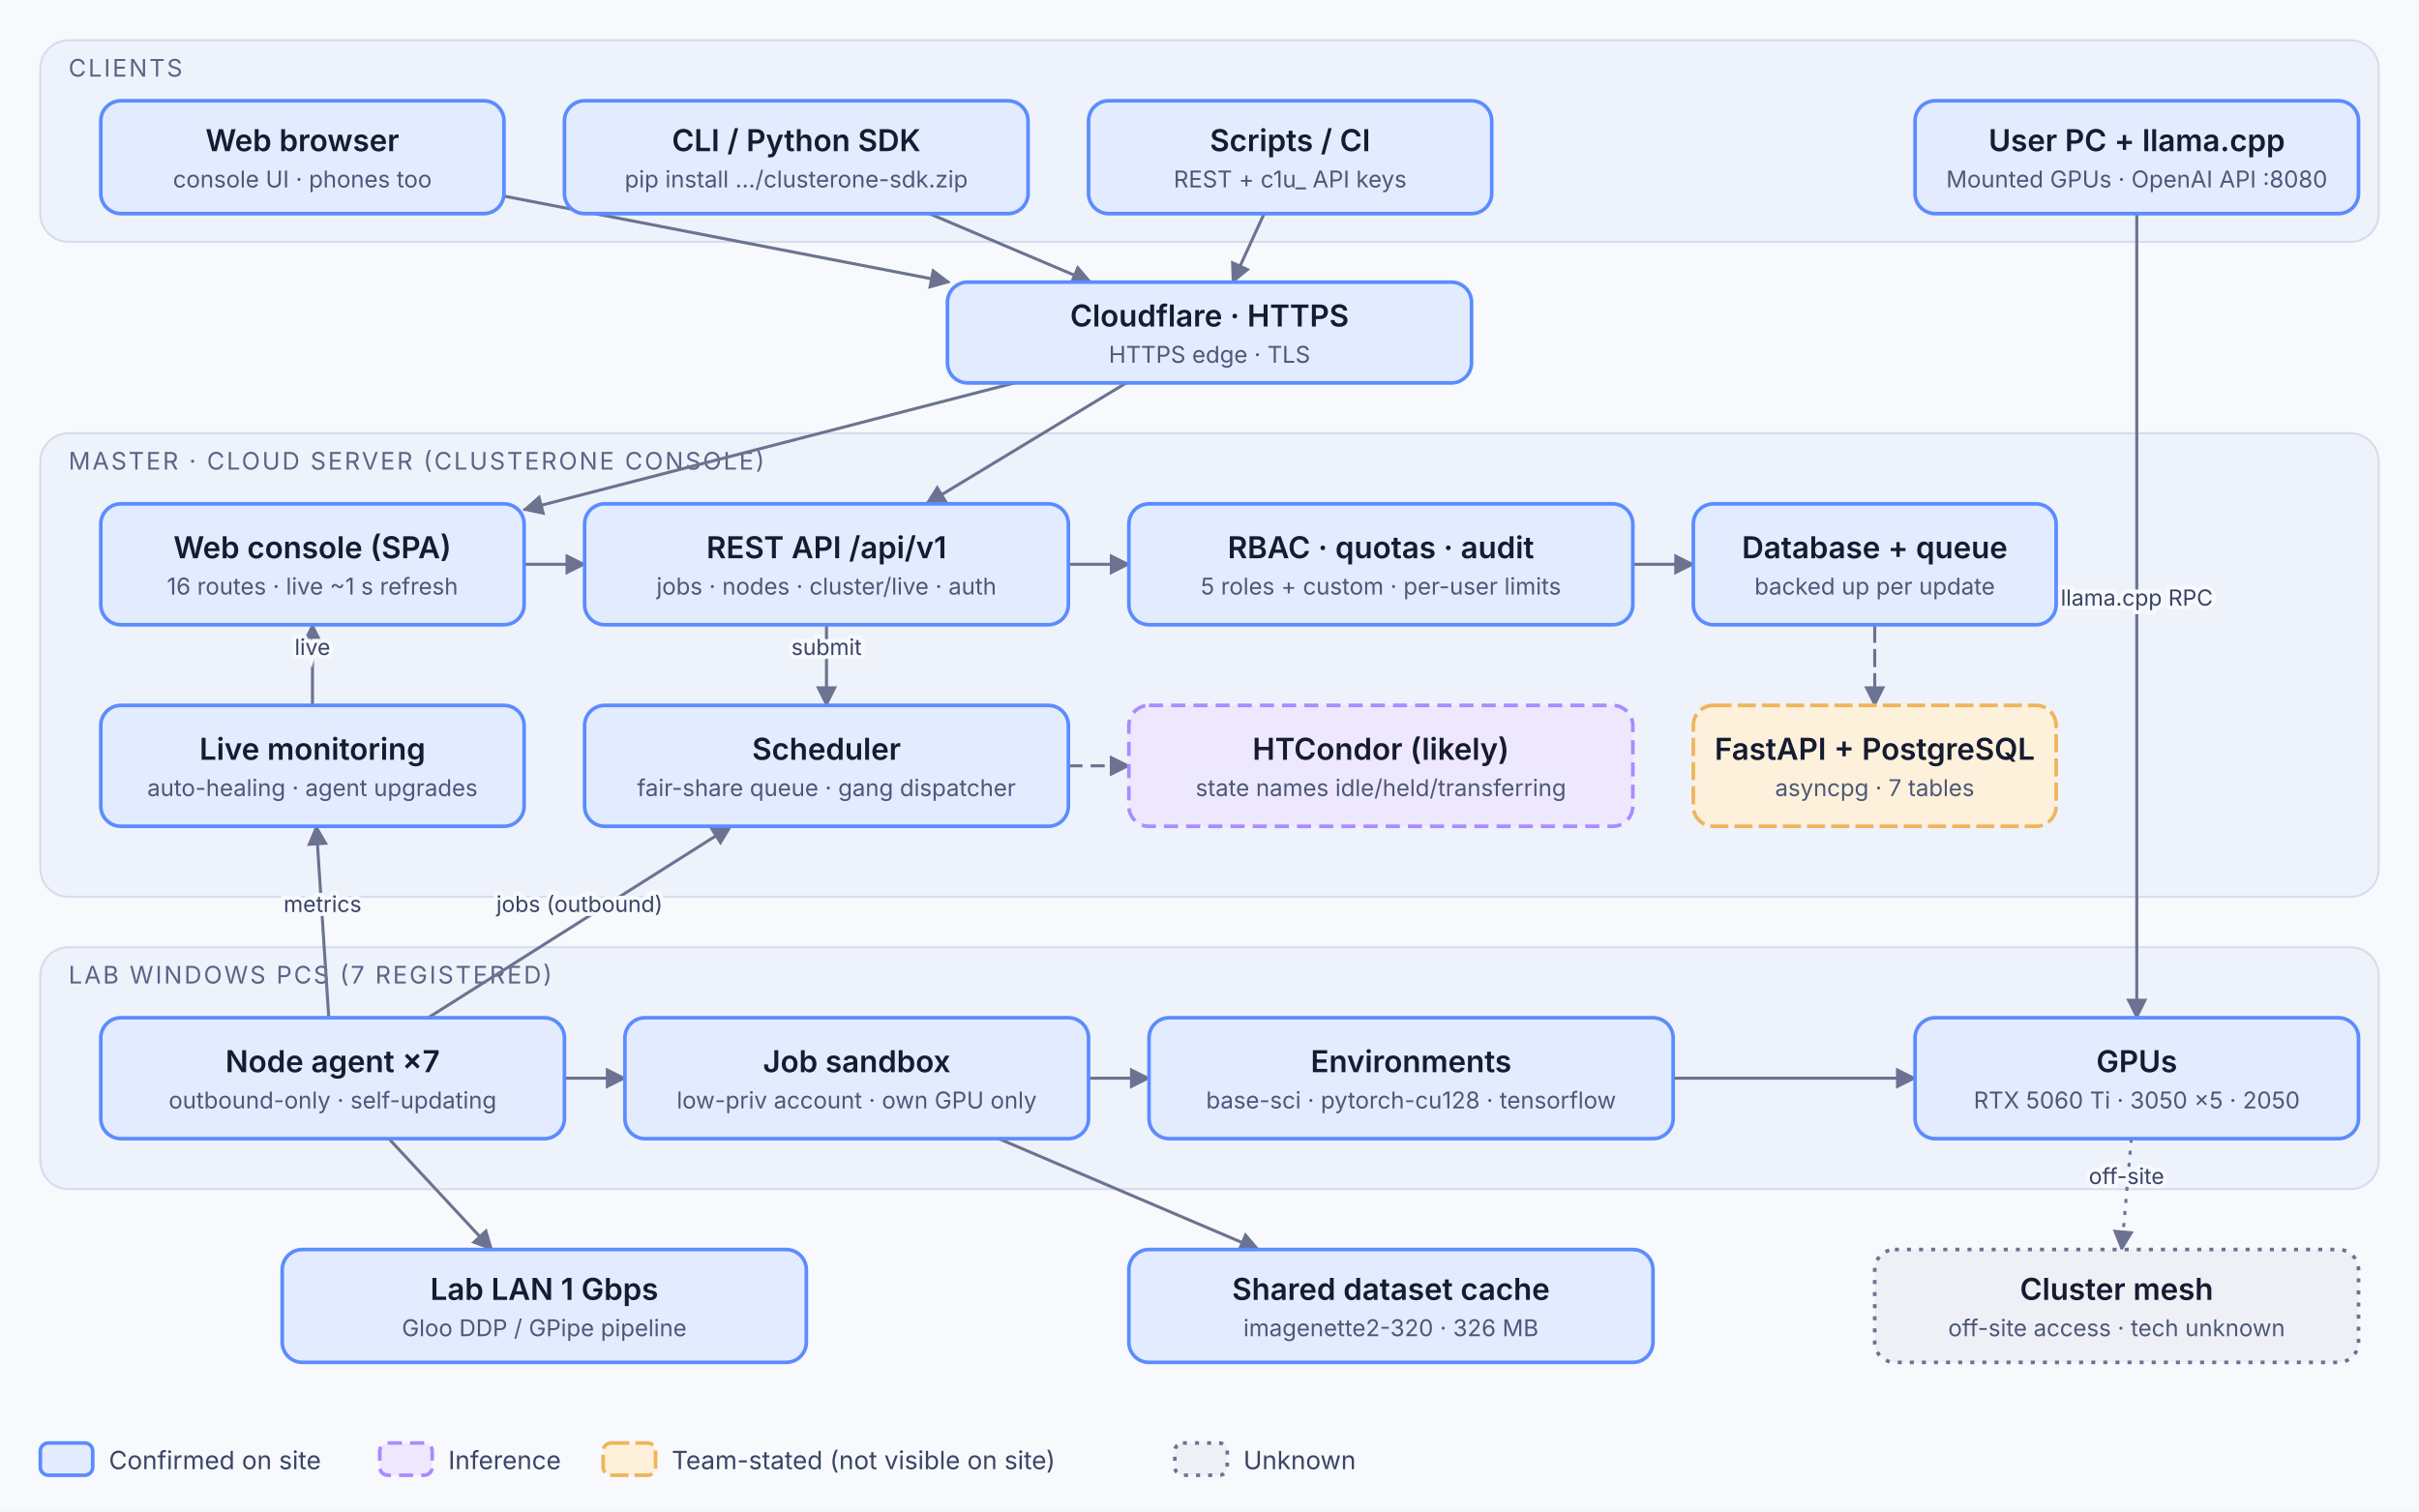
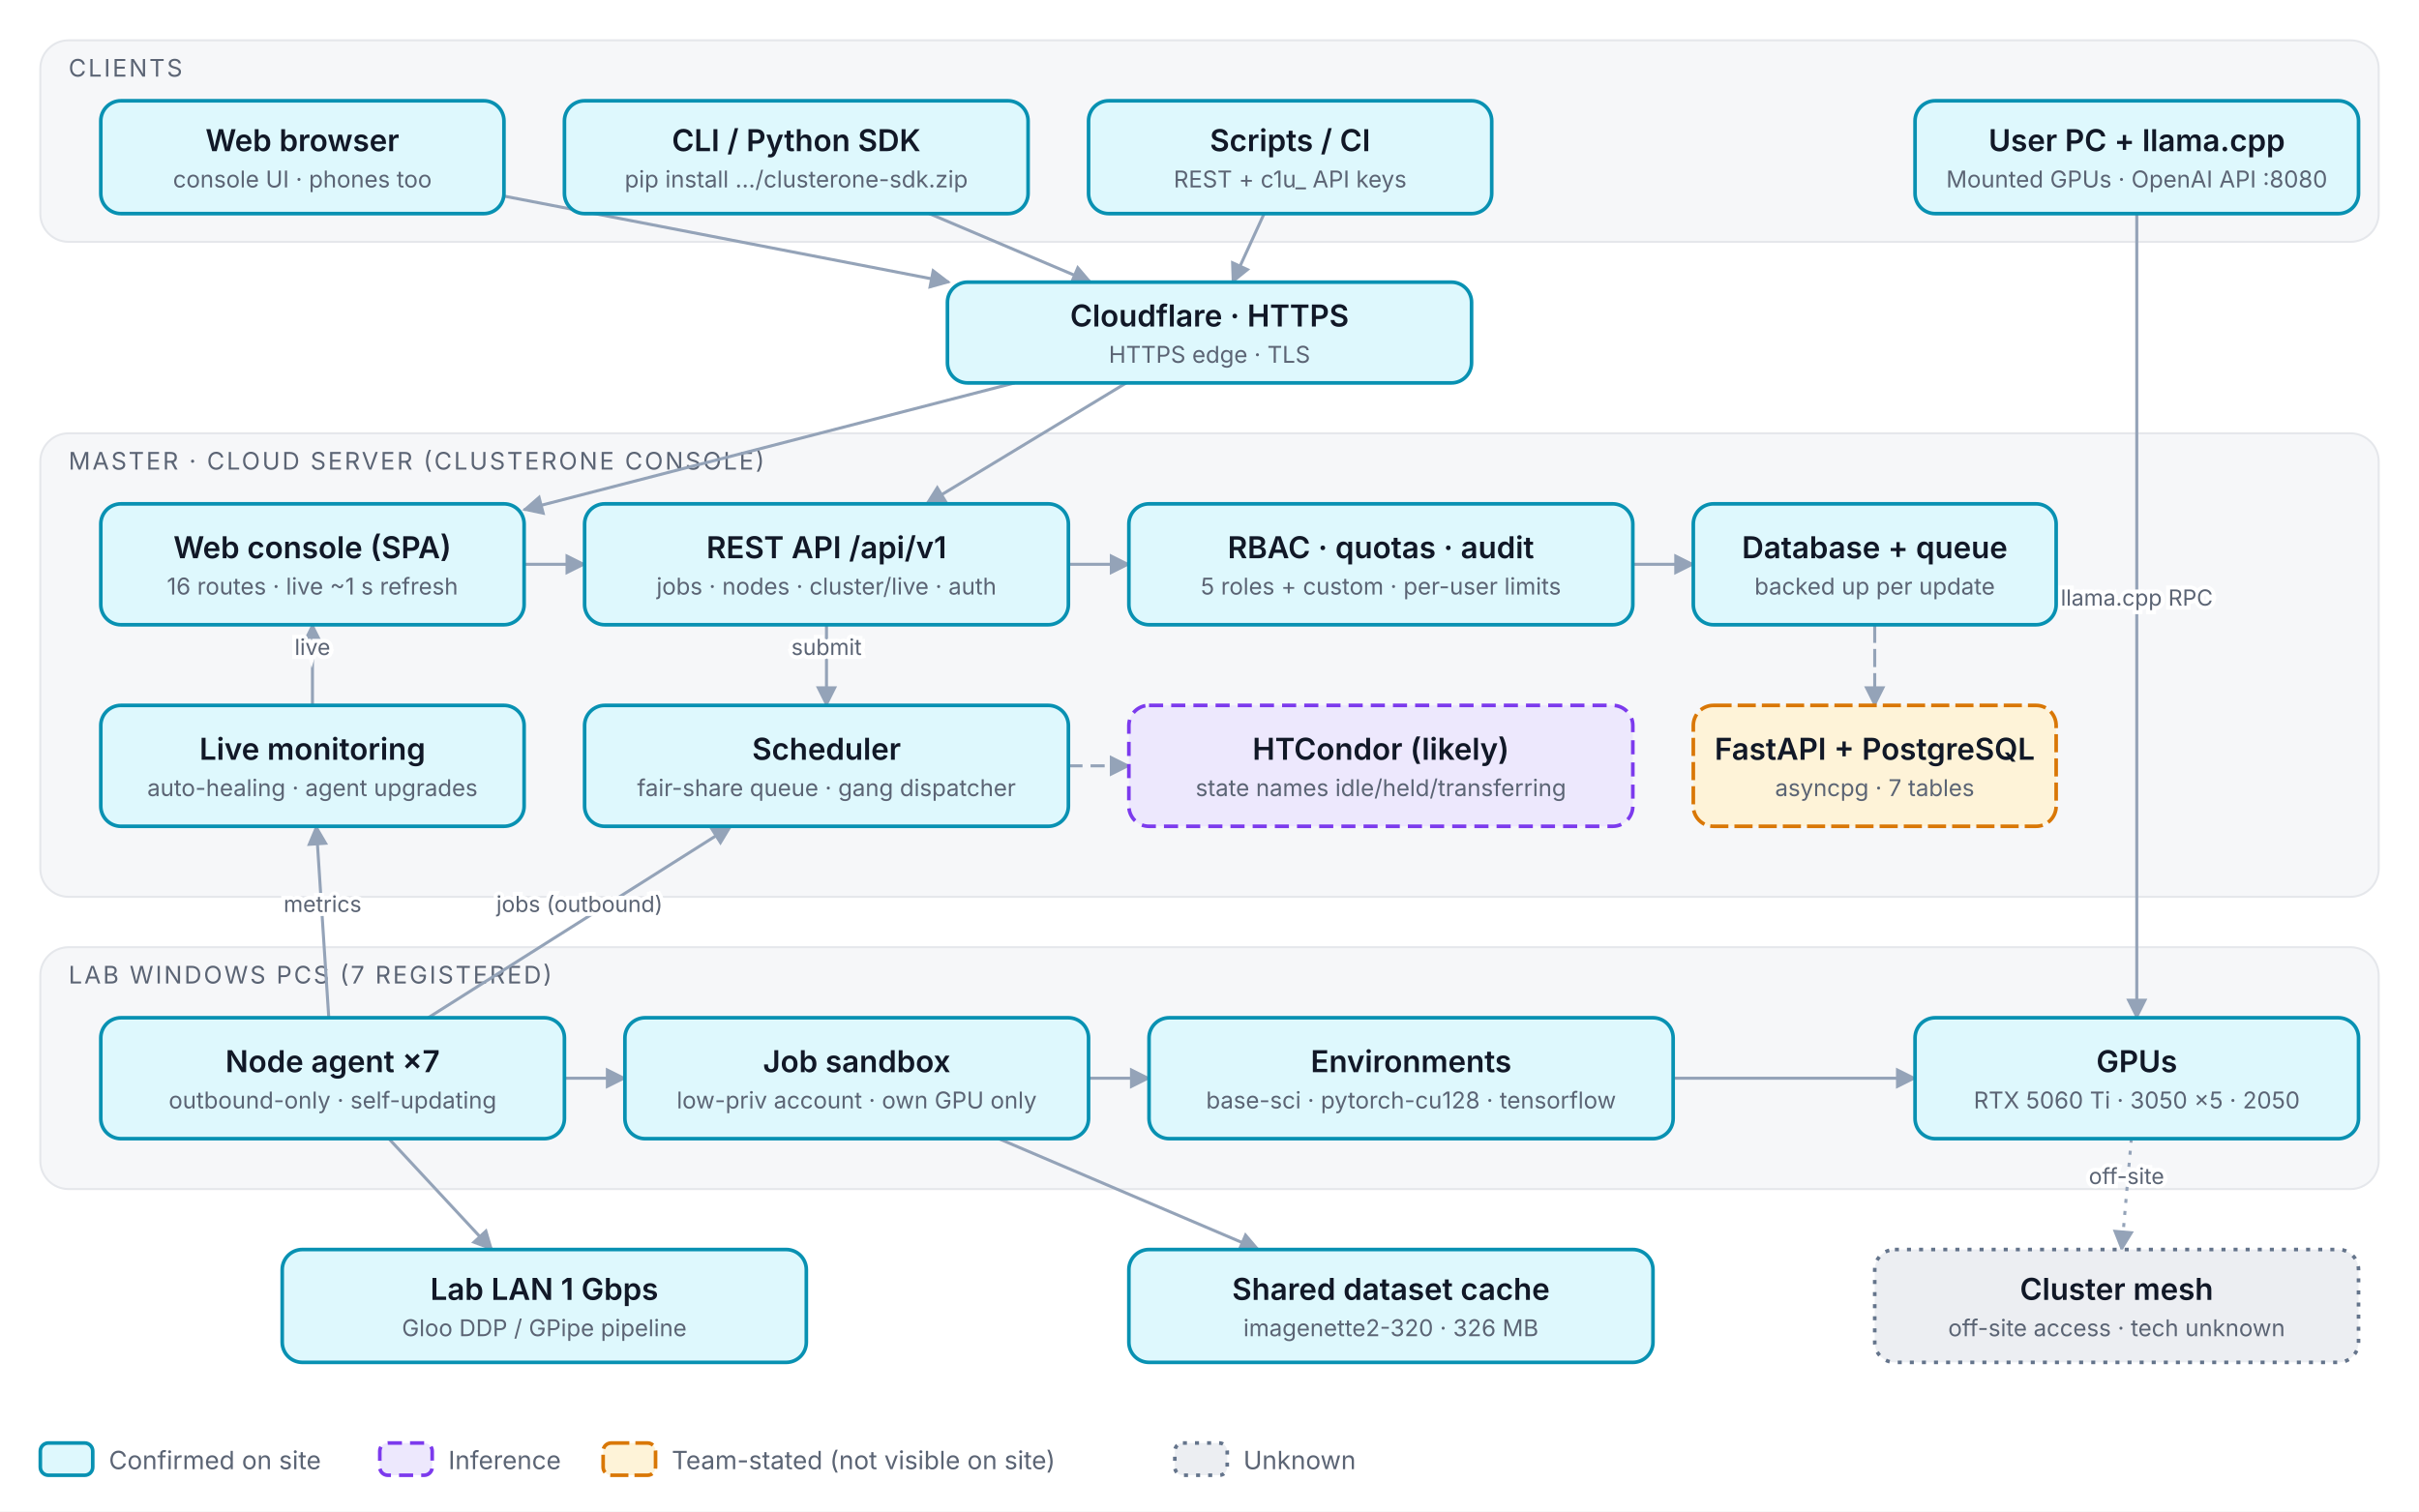
<svg xmlns="http://www.w3.org/2000/svg" viewBox="0 0 1200 750" width="1200" height="750" font-family="Inter, Segoe UI, system-ui, sans-serif">
  <defs>
    <marker id="arr" viewBox="0 0 10 10" refX="9" refY="5" markerWidth="7" markerHeight="7" orient="auto-start-reverse">
-       <path d="M0,0 L10,5 L0,10 z" fill="#6b7390" />
+       <path d="M0,0 L10,5 L0,10 z" fill="#94a3b8" />
    </marker>
  </defs>
-   <rect width="1200" height="750" fill="#f7f9fd" />
+   <rect width="1200" height="750" fill="#ffffff" />
  <g class="group">
-     <rect x="20" y="20" width="1160" height="100" rx="14" fill="#eef2fb" stroke="#d5dcec" />
-     <text x="34" y="38" font-size="12" fill="#5a6485" letter-spacing="1">CLIENTS</text>
+     <rect x="20" y="20" width="1160" height="100" rx="14" fill="#f6f7f9" stroke="#e5e7eb" />
+     <text x="34" y="38" font-size="12" fill="#5b6474" letter-spacing="1">CLIENTS</text>
  </g>
  <g class="group">
-     <rect x="20" y="215" width="1160" height="230" rx="14" fill="#eef2fb" stroke="#d5dcec" />
-     <text x="34" y="233" font-size="12" fill="#5a6485" letter-spacing="1">MASTER · CLOUD SERVER (CLUSTERONE CONSOLE)</text>
+     <rect x="20" y="215" width="1160" height="230" rx="14" fill="#f6f7f9" stroke="#e5e7eb" />
+     <text x="34" y="233" font-size="12" fill="#5b6474" letter-spacing="1">MASTER · CLOUD SERVER (CLUSTERONE CONSOLE)</text>
  </g>
  <g class="group">
-     <rect x="20" y="470" width="1160" height="120" rx="14" fill="#eef2fb" stroke="#d5dcec" />
-     <text x="34" y="488" font-size="12" fill="#5a6485" letter-spacing="1">LAB WINDOWS PCS (7 REGISTERED)</text>
+     <rect x="20" y="470" width="1160" height="120" rx="14" fill="#f6f7f9" stroke="#e5e7eb" />
+     <text x="34" y="488" font-size="12" fill="#5b6474" letter-spacing="1">LAB WINDOWS PCS (7 REGISTERED)</text>
  </g>
-   <line x1="250.0" y1="97.3" x2="470.7" y2="140.0" stroke="#6b7390" stroke-width="1.5" marker-end="url(#arr)" />
-   <line x1="461.0" y1="106.0" x2="541.1" y2="140.0" stroke="#6b7390" stroke-width="1.5" marker-end="url(#arr)" />
-   <line x1="627.1" y1="106.0" x2="611.5" y2="140.0" stroke="#6b7390" stroke-width="1.5" marker-end="url(#arr)" />
-   <line x1="503.3" y1="190.0" x2="260.0" y2="252.9" stroke="#6b7390" stroke-width="1.5" marker-end="url(#arr)" />
-   <line x1="558.7" y1="190.0" x2="459.6" y2="250.0" stroke="#6b7390" stroke-width="1.5" marker-end="url(#arr)" />
-   <line x1="260.0" y1="280.0" x2="290.0" y2="280.0" stroke="#6b7390" stroke-width="1.5" marker-end="url(#arr)" />
-   <line x1="530.0" y1="280.0" x2="560.0" y2="280.0" stroke="#6b7390" stroke-width="1.5" marker-end="url(#arr)" />
-   <line x1="410.0" y1="310.0" x2="410.0" y2="350.0" stroke="#6b7390" stroke-width="1.5" marker-end="url(#arr)" />
-   <text x="410.0" y="325.0" font-size="11" fill="#3a4466" text-anchor="middle" paint-order="stroke" stroke="#f7f9fd" stroke-width="4">submit</text>
-   <line x1="810.0" y1="280.0" x2="840.0" y2="280.0" stroke="#6b7390" stroke-width="1.5" marker-end="url(#arr)" />
-   <line x1="530.0" y1="380.0" x2="560.0" y2="380.0" stroke="#6b7390" stroke-width="1.5" stroke-dasharray="7 4" marker-end="url(#arr)" />
-   <line x1="930.0" y1="310.0" x2="930.0" y2="350.0" stroke="#6b7390" stroke-width="1.5" stroke-dasharray="9 3" marker-end="url(#arr)" />
-   <line x1="155.0" y1="350.0" x2="155.0" y2="310.0" stroke="#6b7390" stroke-width="1.5" marker-end="url(#arr)" />
-   <text x="155.0" y="325.0" font-size="11" fill="#3a4466" text-anchor="middle" paint-order="stroke" stroke="#f7f9fd" stroke-width="4">live</text>
-   <line x1="212.4" y1="505.0" x2="362.6" y2="410.0" stroke="#6b7390" stroke-width="1.5" marker-end="url(#arr)" />
-   <text x="287.5" y="452.5" font-size="11" fill="#3a4466" text-anchor="middle" paint-order="stroke" stroke="#f7f9fd" stroke-width="4">jobs (outbound)</text>
-   <line x1="163.1" y1="505.0" x2="156.9" y2="410.0" stroke="#6b7390" stroke-width="1.5" marker-end="url(#arr)" />
-   <text x="160.0" y="452.5" font-size="11" fill="#3a4466" text-anchor="middle" paint-order="stroke" stroke="#f7f9fd" stroke-width="4">metrics</text>
-   <line x1="280.0" y1="535.0" x2="310.0" y2="535.0" stroke="#6b7390" stroke-width="1.5" marker-end="url(#arr)" />
-   <line x1="540.0" y1="535.0" x2="570.0" y2="535.0" stroke="#6b7390" stroke-width="1.5" marker-end="url(#arr)" />
-   <line x1="830.0" y1="535.0" x2="950.0" y2="535.0" stroke="#6b7390" stroke-width="1.5" marker-end="url(#arr)" />
-   <line x1="192.9" y1="565.0" x2="244.0" y2="620.0" stroke="#6b7390" stroke-width="1.5" marker-end="url(#arr)" />
-   <line x1="1060.0" y1="106.0" x2="1060.0" y2="505.0" stroke="#6b7390" stroke-width="1.5" marker-end="url(#arr)" />
-   <text x="1060.0" y="300.5" font-size="11" fill="#3a4466" text-anchor="middle" paint-order="stroke" stroke="#f7f9fd" stroke-width="4">llama.cpp RPC</text>
-   <line x1="1057.3" y1="565.0" x2="1052.5" y2="620.0" stroke="#6b7390" stroke-width="1.5" stroke-dasharray="2 4" marker-end="url(#arr)" />
-   <text x="1054.9" y="587.5" font-size="11" fill="#3a4466" text-anchor="middle" paint-order="stroke" stroke="#f7f9fd" stroke-width="4">off-site</text>
-   <line x1="495.4" y1="565.0" x2="624.3" y2="620.0" stroke="#6b7390" stroke-width="1.5" marker-end="url(#arr)" />
+   <line x1="250.0" y1="97.3" x2="470.7" y2="140.0" stroke="#94a3b8" stroke-width="1.5" marker-end="url(#arr)" />
+   <line x1="461.0" y1="106.0" x2="541.1" y2="140.0" stroke="#94a3b8" stroke-width="1.5" marker-end="url(#arr)" />
+   <line x1="627.1" y1="106.0" x2="611.5" y2="140.0" stroke="#94a3b8" stroke-width="1.5" marker-end="url(#arr)" />
+   <line x1="503.3" y1="190.0" x2="260.0" y2="252.9" stroke="#94a3b8" stroke-width="1.5" marker-end="url(#arr)" />
+   <line x1="558.7" y1="190.0" x2="459.6" y2="250.0" stroke="#94a3b8" stroke-width="1.5" marker-end="url(#arr)" />
+   <line x1="260.0" y1="280.0" x2="290.0" y2="280.0" stroke="#94a3b8" stroke-width="1.5" marker-end="url(#arr)" />
+   <line x1="530.0" y1="280.0" x2="560.0" y2="280.0" stroke="#94a3b8" stroke-width="1.5" marker-end="url(#arr)" />
+   <line x1="410.0" y1="310.0" x2="410.0" y2="350.0" stroke="#94a3b8" stroke-width="1.5" marker-end="url(#arr)" />
+   <text x="410.0" y="325.0" font-size="11" fill="#5b6474" text-anchor="middle" paint-order="stroke" stroke="#ffffff" stroke-width="4">submit</text>
+   <line x1="810.0" y1="280.0" x2="840.0" y2="280.0" stroke="#94a3b8" stroke-width="1.5" marker-end="url(#arr)" />
+   <line x1="530.0" y1="380.0" x2="560.0" y2="380.0" stroke="#94a3b8" stroke-width="1.5" stroke-dasharray="7 4" marker-end="url(#arr)" />
+   <line x1="930.0" y1="310.0" x2="930.0" y2="350.0" stroke="#94a3b8" stroke-width="1.5" stroke-dasharray="9 3" marker-end="url(#arr)" />
+   <line x1="155.0" y1="350.0" x2="155.0" y2="310.0" stroke="#94a3b8" stroke-width="1.5" marker-end="url(#arr)" />
+   <text x="155.0" y="325.0" font-size="11" fill="#5b6474" text-anchor="middle" paint-order="stroke" stroke="#ffffff" stroke-width="4">live</text>
+   <line x1="212.4" y1="505.0" x2="362.6" y2="410.0" stroke="#94a3b8" stroke-width="1.5" marker-end="url(#arr)" />
+   <text x="287.5" y="452.5" font-size="11" fill="#5b6474" text-anchor="middle" paint-order="stroke" stroke="#ffffff" stroke-width="4">jobs (outbound)</text>
+   <line x1="163.1" y1="505.0" x2="156.9" y2="410.0" stroke="#94a3b8" stroke-width="1.5" marker-end="url(#arr)" />
+   <text x="160.0" y="452.5" font-size="11" fill="#5b6474" text-anchor="middle" paint-order="stroke" stroke="#ffffff" stroke-width="4">metrics</text>
+   <line x1="280.0" y1="535.0" x2="310.0" y2="535.0" stroke="#94a3b8" stroke-width="1.5" marker-end="url(#arr)" />
+   <line x1="540.0" y1="535.0" x2="570.0" y2="535.0" stroke="#94a3b8" stroke-width="1.5" marker-end="url(#arr)" />
+   <line x1="830.0" y1="535.0" x2="950.0" y2="535.0" stroke="#94a3b8" stroke-width="1.5" marker-end="url(#arr)" />
+   <line x1="192.9" y1="565.0" x2="244.0" y2="620.0" stroke="#94a3b8" stroke-width="1.5" marker-end="url(#arr)" />
+   <line x1="1060.0" y1="106.0" x2="1060.0" y2="505.0" stroke="#94a3b8" stroke-width="1.5" marker-end="url(#arr)" />
+   <text x="1060.0" y="300.5" font-size="11" fill="#5b6474" text-anchor="middle" paint-order="stroke" stroke="#ffffff" stroke-width="4">llama.cpp RPC</text>
+   <line x1="1057.3" y1="565.0" x2="1052.5" y2="620.0" stroke="#94a3b8" stroke-width="1.5" stroke-dasharray="2 4" marker-end="url(#arr)" />
+   <text x="1054.9" y="587.5" font-size="11" fill="#5b6474" text-anchor="middle" paint-order="stroke" stroke="#ffffff" stroke-width="4">off-site</text>
+   <line x1="495.4" y1="565.0" x2="624.3" y2="620.0" stroke="#94a3b8" stroke-width="1.5" marker-end="url(#arr)" />
  <g id="browser">
-     <rect x="50" y="50" width="200" height="56" rx="10" fill="#e3ebff" stroke="#5b8cff" stroke-width="1.8" />
-     <text x="150.0" y="75.0" font-size="15" font-weight="600" fill="#151b30" text-anchor="middle">Web browser</text>
-     <text x="150.0" y="93.0" font-size="11.5" fill="#4d5778" text-anchor="middle">console UI · phones too</text>
+     <rect x="50" y="50" width="200" height="56" rx="10" fill="#def8fd" stroke="#0891b2" stroke-width="1.8" />
+     <text x="150.0" y="75.0" font-size="15" font-weight="600" fill="#111827" text-anchor="middle">Web browser</text>
+     <text x="150.0" y="93.0" font-size="11.5" fill="#5b6474" text-anchor="middle">console UI · phones too</text>
  </g>
  <g id="cli">
-     <rect x="280" y="50" width="230" height="56" rx="10" fill="#e3ebff" stroke="#5b8cff" stroke-width="1.8" />
-     <text x="395.0" y="75.0" font-size="15" font-weight="600" fill="#151b30" text-anchor="middle">CLI / Python SDK</text>
-     <text x="395.0" y="93.0" font-size="11.5" fill="#4d5778" text-anchor="middle">pip install …/clusterone-sdk.zip</text>
+     <rect x="280" y="50" width="230" height="56" rx="10" fill="#def8fd" stroke="#0891b2" stroke-width="1.8" />
+     <text x="395.0" y="75.0" font-size="15" font-weight="600" fill="#111827" text-anchor="middle">CLI / Python SDK</text>
+     <text x="395.0" y="93.0" font-size="11.5" fill="#5b6474" text-anchor="middle">pip install …/clusterone-sdk.zip</text>
  </g>
  <g id="apikey">
-     <rect x="540" y="50" width="200" height="56" rx="10" fill="#e3ebff" stroke="#5b8cff" stroke-width="1.8" />
-     <text x="640.0" y="75.0" font-size="15" font-weight="600" fill="#151b30" text-anchor="middle">Scripts / CI</text>
-     <text x="640.0" y="93.0" font-size="11.5" fill="#4d5778" text-anchor="middle">REST + c1u_ API keys</text>
+     <rect x="540" y="50" width="200" height="56" rx="10" fill="#def8fd" stroke="#0891b2" stroke-width="1.8" />
+     <text x="640.0" y="75.0" font-size="15" font-weight="600" fill="#111827" text-anchor="middle">Scripts / CI</text>
+     <text x="640.0" y="93.0" font-size="11.5" fill="#5b6474" text-anchor="middle">REST + c1u_ API keys</text>
  </g>
  <g id="mountpc">
-     <rect x="950" y="50" width="220" height="56" rx="10" fill="#e3ebff" stroke="#5b8cff" stroke-width="1.8" />
-     <text x="1060.0" y="75.0" font-size="15" font-weight="600" fill="#151b30" text-anchor="middle">User PC + llama.cpp</text>
-     <text x="1060.0" y="93.0" font-size="11.5" fill="#4d5778" text-anchor="middle">Mounted GPUs · OpenAI API :8080</text>
+     <rect x="950" y="50" width="220" height="56" rx="10" fill="#def8fd" stroke="#0891b2" stroke-width="1.8" />
+     <text x="1060.0" y="75.0" font-size="15" font-weight="600" fill="#111827" text-anchor="middle">User PC + llama.cpp</text>
+     <text x="1060.0" y="93.0" font-size="11.5" fill="#5b6474" text-anchor="middle">Mounted GPUs · OpenAI API :8080</text>
  </g>
  <g id="cf">
-     <rect x="470" y="140" width="260" height="50" rx="10" fill="#e3ebff" stroke="#5b8cff" stroke-width="1.8" />
-     <text x="600.0" y="162.0" font-size="15" font-weight="600" fill="#151b30" text-anchor="middle">Cloudflare · HTTPS</text>
-     <text x="600.0" y="180.0" font-size="11.5" fill="#4d5778" text-anchor="middle">HTTPS edge · TLS</text>
+     <rect x="470" y="140" width="260" height="50" rx="10" fill="#def8fd" stroke="#0891b2" stroke-width="1.8" />
+     <text x="600.0" y="162.0" font-size="15" font-weight="600" fill="#111827" text-anchor="middle">Cloudflare · HTTPS</text>
+     <text x="600.0" y="180.0" font-size="11.5" fill="#5b6474" text-anchor="middle">HTTPS edge · TLS</text>
  </g>
  <g id="spa">
-     <rect x="50" y="250" width="210" height="60" rx="10" fill="#e3ebff" stroke="#5b8cff" stroke-width="1.8" />
-     <text x="155.0" y="277.0" font-size="15" font-weight="600" fill="#151b30" text-anchor="middle">Web console (SPA)</text>
-     <text x="155.0" y="295.0" font-size="11.5" fill="#4d5778" text-anchor="middle">16 routes · live ~1 s refresh</text>
+     <rect x="50" y="250" width="210" height="60" rx="10" fill="#def8fd" stroke="#0891b2" stroke-width="1.8" />
+     <text x="155.0" y="277.0" font-size="15" font-weight="600" fill="#111827" text-anchor="middle">Web console (SPA)</text>
+     <text x="155.0" y="295.0" font-size="11.5" fill="#5b6474" text-anchor="middle">16 routes · live ~1 s refresh</text>
  </g>
  <g id="api">
-     <rect x="290" y="250" width="240" height="60" rx="10" fill="#e3ebff" stroke="#5b8cff" stroke-width="1.8" />
-     <text x="410.0" y="277.0" font-size="15" font-weight="600" fill="#151b30" text-anchor="middle">REST API /api/v1</text>
-     <text x="410.0" y="295.0" font-size="11.5" fill="#4d5778" text-anchor="middle">jobs · nodes · cluster/live · auth</text>
+     <rect x="290" y="250" width="240" height="60" rx="10" fill="#def8fd" stroke="#0891b2" stroke-width="1.8" />
+     <text x="410.0" y="277.0" font-size="15" font-weight="600" fill="#111827" text-anchor="middle">REST API /api/v1</text>
+     <text x="410.0" y="295.0" font-size="11.5" fill="#5b6474" text-anchor="middle">jobs · nodes · cluster/live · auth</text>
  </g>
  <g id="rbac">
-     <rect x="560" y="250" width="250" height="60" rx="10" fill="#e3ebff" stroke="#5b8cff" stroke-width="1.8" />
-     <text x="685.0" y="277.0" font-size="15" font-weight="600" fill="#151b30" text-anchor="middle">RBAC · quotas · audit</text>
-     <text x="685.0" y="295.0" font-size="11.5" fill="#4d5778" text-anchor="middle">5 roles + custom · per-user limits</text>
+     <rect x="560" y="250" width="250" height="60" rx="10" fill="#def8fd" stroke="#0891b2" stroke-width="1.8" />
+     <text x="685.0" y="277.0" font-size="15" font-weight="600" fill="#111827" text-anchor="middle">RBAC · quotas · audit</text>
+     <text x="685.0" y="295.0" font-size="11.5" fill="#5b6474" text-anchor="middle">5 roles + custom · per-user limits</text>
  </g>
  <g id="mon">
-     <rect x="50" y="350" width="210" height="60" rx="10" fill="#e3ebff" stroke="#5b8cff" stroke-width="1.8" />
-     <text x="155.0" y="377.0" font-size="15" font-weight="600" fill="#151b30" text-anchor="middle">Live monitoring</text>
-     <text x="155.0" y="395.0" font-size="11.5" fill="#4d5778" text-anchor="middle">auto-healing · agent upgrades</text>
+     <rect x="50" y="350" width="210" height="60" rx="10" fill="#def8fd" stroke="#0891b2" stroke-width="1.8" />
+     <text x="155.0" y="377.0" font-size="15" font-weight="600" fill="#111827" text-anchor="middle">Live monitoring</text>
+     <text x="155.0" y="395.0" font-size="11.5" fill="#5b6474" text-anchor="middle">auto-healing · agent upgrades</text>
  </g>
  <g id="sched">
-     <rect x="290" y="350" width="240" height="60" rx="10" fill="#e3ebff" stroke="#5b8cff" stroke-width="1.8" />
-     <text x="410.0" y="377.0" font-size="15" font-weight="600" fill="#151b30" text-anchor="middle">Scheduler</text>
-     <text x="410.0" y="395.0" font-size="11.5" fill="#4d5778" text-anchor="middle">fair-share queue · gang dispatcher</text>
+     <rect x="290" y="350" width="240" height="60" rx="10" fill="#def8fd" stroke="#0891b2" stroke-width="1.8" />
+     <text x="410.0" y="377.0" font-size="15" font-weight="600" fill="#111827" text-anchor="middle">Scheduler</text>
+     <text x="410.0" y="395.0" font-size="11.5" fill="#5b6474" text-anchor="middle">fair-share queue · gang dispatcher</text>
  </g>
  <g id="condor">
-     <rect x="560" y="350" width="250" height="60" rx="10" fill="#eee8ff" stroke="#a98bff" stroke-width="1.8" stroke-dasharray="7 4" />
-     <text x="685.0" y="377.0" font-size="15" font-weight="600" fill="#151b30" text-anchor="middle">HTCondor (likely)</text>
-     <text x="685.0" y="395.0" font-size="11.5" fill="#4d5778" text-anchor="middle">state names idle/held/transferring</text>
+     <rect x="560" y="350" width="250" height="60" rx="10" fill="#ede8fd" stroke="#7c3aed" stroke-width="1.8" stroke-dasharray="7 4" />
+     <text x="685.0" y="377.0" font-size="15" font-weight="600" fill="#111827" text-anchor="middle">HTCondor (likely)</text>
+     <text x="685.0" y="395.0" font-size="11.5" fill="#5b6474" text-anchor="middle">state names idle/held/transferring</text>
  </g>
  <g id="db">
-     <rect x="840" y="250" width="180" height="60" rx="10" fill="#e3ebff" stroke="#5b8cff" stroke-width="1.8" />
-     <text x="930.0" y="277.0" font-size="15" font-weight="600" fill="#151b30" text-anchor="middle">Database + queue</text>
-     <text x="930.0" y="295.0" font-size="11.5" fill="#4d5778" text-anchor="middle">backed up per update</text>
+     <rect x="840" y="250" width="180" height="60" rx="10" fill="#def8fd" stroke="#0891b2" stroke-width="1.8" />
+     <text x="930.0" y="277.0" font-size="15" font-weight="600" fill="#111827" text-anchor="middle">Database + queue</text>
+     <text x="930.0" y="295.0" font-size="11.5" fill="#5b6474" text-anchor="middle">backed up per update</text>
  </g>
  <g id="pg">
-     <rect x="840" y="350" width="180" height="60" rx="10" fill="#fdf1dc" stroke="#f0b45b" stroke-width="1.8" stroke-dasharray="9 3" />
-     <text x="930.0" y="377.0" font-size="15" font-weight="600" fill="#151b30" text-anchor="middle">FastAPI + PostgreSQL</text>
-     <text x="930.0" y="395.0" font-size="11.5" fill="#4d5778" text-anchor="middle">asyncpg · 7 tables</text>
+     <rect x="840" y="350" width="180" height="60" rx="10" fill="#fef3d8" stroke="#d97706" stroke-width="1.8" stroke-dasharray="9 3" />
+     <text x="930.0" y="377.0" font-size="15" font-weight="600" fill="#111827" text-anchor="middle">FastAPI + PostgreSQL</text>
+     <text x="930.0" y="395.0" font-size="11.5" fill="#5b6474" text-anchor="middle">asyncpg · 7 tables</text>
  </g>
  <g id="agent">
-     <rect x="50" y="505" width="230" height="60" rx="10" fill="#e3ebff" stroke="#5b8cff" stroke-width="1.8" />
-     <text x="165.0" y="532.0" font-size="15" font-weight="600" fill="#151b30" text-anchor="middle">Node agent ×7</text>
-     <text x="165.0" y="550.0" font-size="11.5" fill="#4d5778" text-anchor="middle">outbound-only · self-updating</text>
+     <rect x="50" y="505" width="230" height="60" rx="10" fill="#def8fd" stroke="#0891b2" stroke-width="1.8" />
+     <text x="165.0" y="532.0" font-size="15" font-weight="600" fill="#111827" text-anchor="middle">Node agent ×7</text>
+     <text x="165.0" y="550.0" font-size="11.5" fill="#5b6474" text-anchor="middle">outbound-only · self-updating</text>
  </g>
  <g id="sandbox">
-     <rect x="310" y="505" width="230" height="60" rx="10" fill="#e3ebff" stroke="#5b8cff" stroke-width="1.8" />
-     <text x="425.0" y="532.0" font-size="15" font-weight="600" fill="#151b30" text-anchor="middle">Job sandbox</text>
-     <text x="425.0" y="550.0" font-size="11.5" fill="#4d5778" text-anchor="middle">low-priv account · own GPU only</text>
+     <rect x="310" y="505" width="230" height="60" rx="10" fill="#def8fd" stroke="#0891b2" stroke-width="1.8" />
+     <text x="425.0" y="532.0" font-size="15" font-weight="600" fill="#111827" text-anchor="middle">Job sandbox</text>
+     <text x="425.0" y="550.0" font-size="11.5" fill="#5b6474" text-anchor="middle">low-priv account · own GPU only</text>
  </g>
  <g id="envs">
-     <rect x="570" y="505" width="260" height="60" rx="10" fill="#e3ebff" stroke="#5b8cff" stroke-width="1.8" />
-     <text x="700.0" y="532.0" font-size="15" font-weight="600" fill="#151b30" text-anchor="middle">Environments</text>
-     <text x="700.0" y="550.0" font-size="11.5" fill="#4d5778" text-anchor="middle">base-sci · pytorch-cu128 · tensorflow</text>
+     <rect x="570" y="505" width="260" height="60" rx="10" fill="#def8fd" stroke="#0891b2" stroke-width="1.8" />
+     <text x="700.0" y="532.0" font-size="15" font-weight="600" fill="#111827" text-anchor="middle">Environments</text>
+     <text x="700.0" y="550.0" font-size="11.5" fill="#5b6474" text-anchor="middle">base-sci · pytorch-cu128 · tensorflow</text>
  </g>
  <g id="gpus">
-     <rect x="950" y="505" width="220" height="60" rx="10" fill="#e3ebff" stroke="#5b8cff" stroke-width="1.8" />
-     <text x="1060.0" y="532.0" font-size="15" font-weight="600" fill="#151b30" text-anchor="middle">GPUs</text>
-     <text x="1060.0" y="550.0" font-size="11.5" fill="#4d5778" text-anchor="middle">RTX 5060 Ti · 3050 ×5 · 2050</text>
+     <rect x="950" y="505" width="220" height="60" rx="10" fill="#def8fd" stroke="#0891b2" stroke-width="1.8" />
+     <text x="1060.0" y="532.0" font-size="15" font-weight="600" fill="#111827" text-anchor="middle">GPUs</text>
+     <text x="1060.0" y="550.0" font-size="11.5" fill="#5b6474" text-anchor="middle">RTX 5060 Ti · 3050 ×5 · 2050</text>
  </g>
  <g id="lan">
-     <rect x="140" y="620" width="260" height="56" rx="10" fill="#e3ebff" stroke="#5b8cff" stroke-width="1.8" />
-     <text x="270.0" y="645.0" font-size="15" font-weight="600" fill="#151b30" text-anchor="middle">Lab LAN 1 Gbps</text>
-     <text x="270.0" y="663.0" font-size="11.5" fill="#4d5778" text-anchor="middle">Gloo DDP / GPipe pipeline</text>
+     <rect x="140" y="620" width="260" height="56" rx="10" fill="#def8fd" stroke="#0891b2" stroke-width="1.8" />
+     <text x="270.0" y="645.0" font-size="15" font-weight="600" fill="#111827" text-anchor="middle">Lab LAN 1 Gbps</text>
+     <text x="270.0" y="663.0" font-size="11.5" fill="#5b6474" text-anchor="middle">Gloo DDP / GPipe pipeline</text>
  </g>
  <g id="mesh">
-     <rect x="930" y="620" width="240" height="56" rx="10" fill="#eef0f6" stroke="#6b7390" stroke-width="1.8" stroke-dasharray="2 4" />
-     <text x="1050.0" y="645.0" font-size="15" font-weight="600" fill="#151b30" text-anchor="middle">Cluster mesh</text>
-     <text x="1050.0" y="663.0" font-size="11.5" fill="#4d5778" text-anchor="middle">off-site access · tech unknown</text>
+     <rect x="930" y="620" width="240" height="56" rx="10" fill="#eceef2" stroke="#64748b" stroke-width="1.8" stroke-dasharray="2 4" />
+     <text x="1050.0" y="645.0" font-size="15" font-weight="600" fill="#111827" text-anchor="middle">Cluster mesh</text>
+     <text x="1050.0" y="663.0" font-size="11.5" fill="#5b6474" text-anchor="middle">off-site access · tech unknown</text>
  </g>
  <g id="data">
-     <rect x="560" y="620" width="260" height="56" rx="10" fill="#e3ebff" stroke="#5b8cff" stroke-width="1.8" />
-     <text x="690.0" y="645.0" font-size="15" font-weight="600" fill="#151b30" text-anchor="middle">Shared dataset cache</text>
-     <text x="690.0" y="663.0" font-size="11.5" fill="#4d5778" text-anchor="middle">imagenette2-320 · 326 MB</text>
+     <rect x="560" y="620" width="260" height="56" rx="10" fill="#def8fd" stroke="#0891b2" stroke-width="1.8" />
+     <text x="690.0" y="645.0" font-size="15" font-weight="600" fill="#111827" text-anchor="middle">Shared dataset cache</text>
+     <text x="690.0" y="663.0" font-size="11.5" fill="#5b6474" text-anchor="middle">imagenette2-320 · 326 MB</text>
  </g>
-   <rect x="20" y="716" width="26" height="16" rx="4" fill="#e3ebff" stroke="#5b8cff" stroke-width="1.8" />
-   <text x="54" y="729" font-size="12.5" fill="#3a4466">Confirmed on site</text>
-   <rect x="188.4" y="716" width="26" height="16" rx="4" fill="#eee8ff" stroke="#a98bff" stroke-width="1.8" stroke-dasharray="7 4" />
-   <text x="222.4" y="729" font-size="12.5" fill="#3a4466">Inference</text>
-   <rect x="299.2" y="716" width="26" height="16" rx="4" fill="#fdf1dc" stroke="#f0b45b" stroke-width="1.8" stroke-dasharray="9 3" />
-   <text x="333.2" y="729" font-size="12.5" fill="#3a4466">Team-stated (not visible on site)</text>
-   <rect x="582.8" y="716" width="26" height="16" rx="4" fill="#eef0f6" stroke="#6b7390" stroke-width="1.8" stroke-dasharray="2 4" />
-   <text x="616.8" y="729" font-size="12.5" fill="#3a4466">Unknown</text>
+   <rect x="20" y="716" width="26" height="16" rx="4" fill="#def8fd" stroke="#0891b2" stroke-width="1.8" />
+   <text x="54" y="729" font-size="12.5" fill="#5b6474">Confirmed on site</text>
+   <rect x="188.4" y="716" width="26" height="16" rx="4" fill="#ede8fd" stroke="#7c3aed" stroke-width="1.8" stroke-dasharray="7 4" />
+   <text x="222.4" y="729" font-size="12.5" fill="#5b6474">Inference</text>
+   <rect x="299.2" y="716" width="26" height="16" rx="4" fill="#fef3d8" stroke="#d97706" stroke-width="1.8" stroke-dasharray="9 3" />
+   <text x="333.2" y="729" font-size="12.5" fill="#5b6474">Team-stated (not visible on site)</text>
+   <rect x="582.8" y="716" width="26" height="16" rx="4" fill="#eceef2" stroke="#64748b" stroke-width="1.8" stroke-dasharray="2 4" />
+   <text x="616.8" y="729" font-size="12.5" fill="#5b6474">Unknown</text>
</svg>
